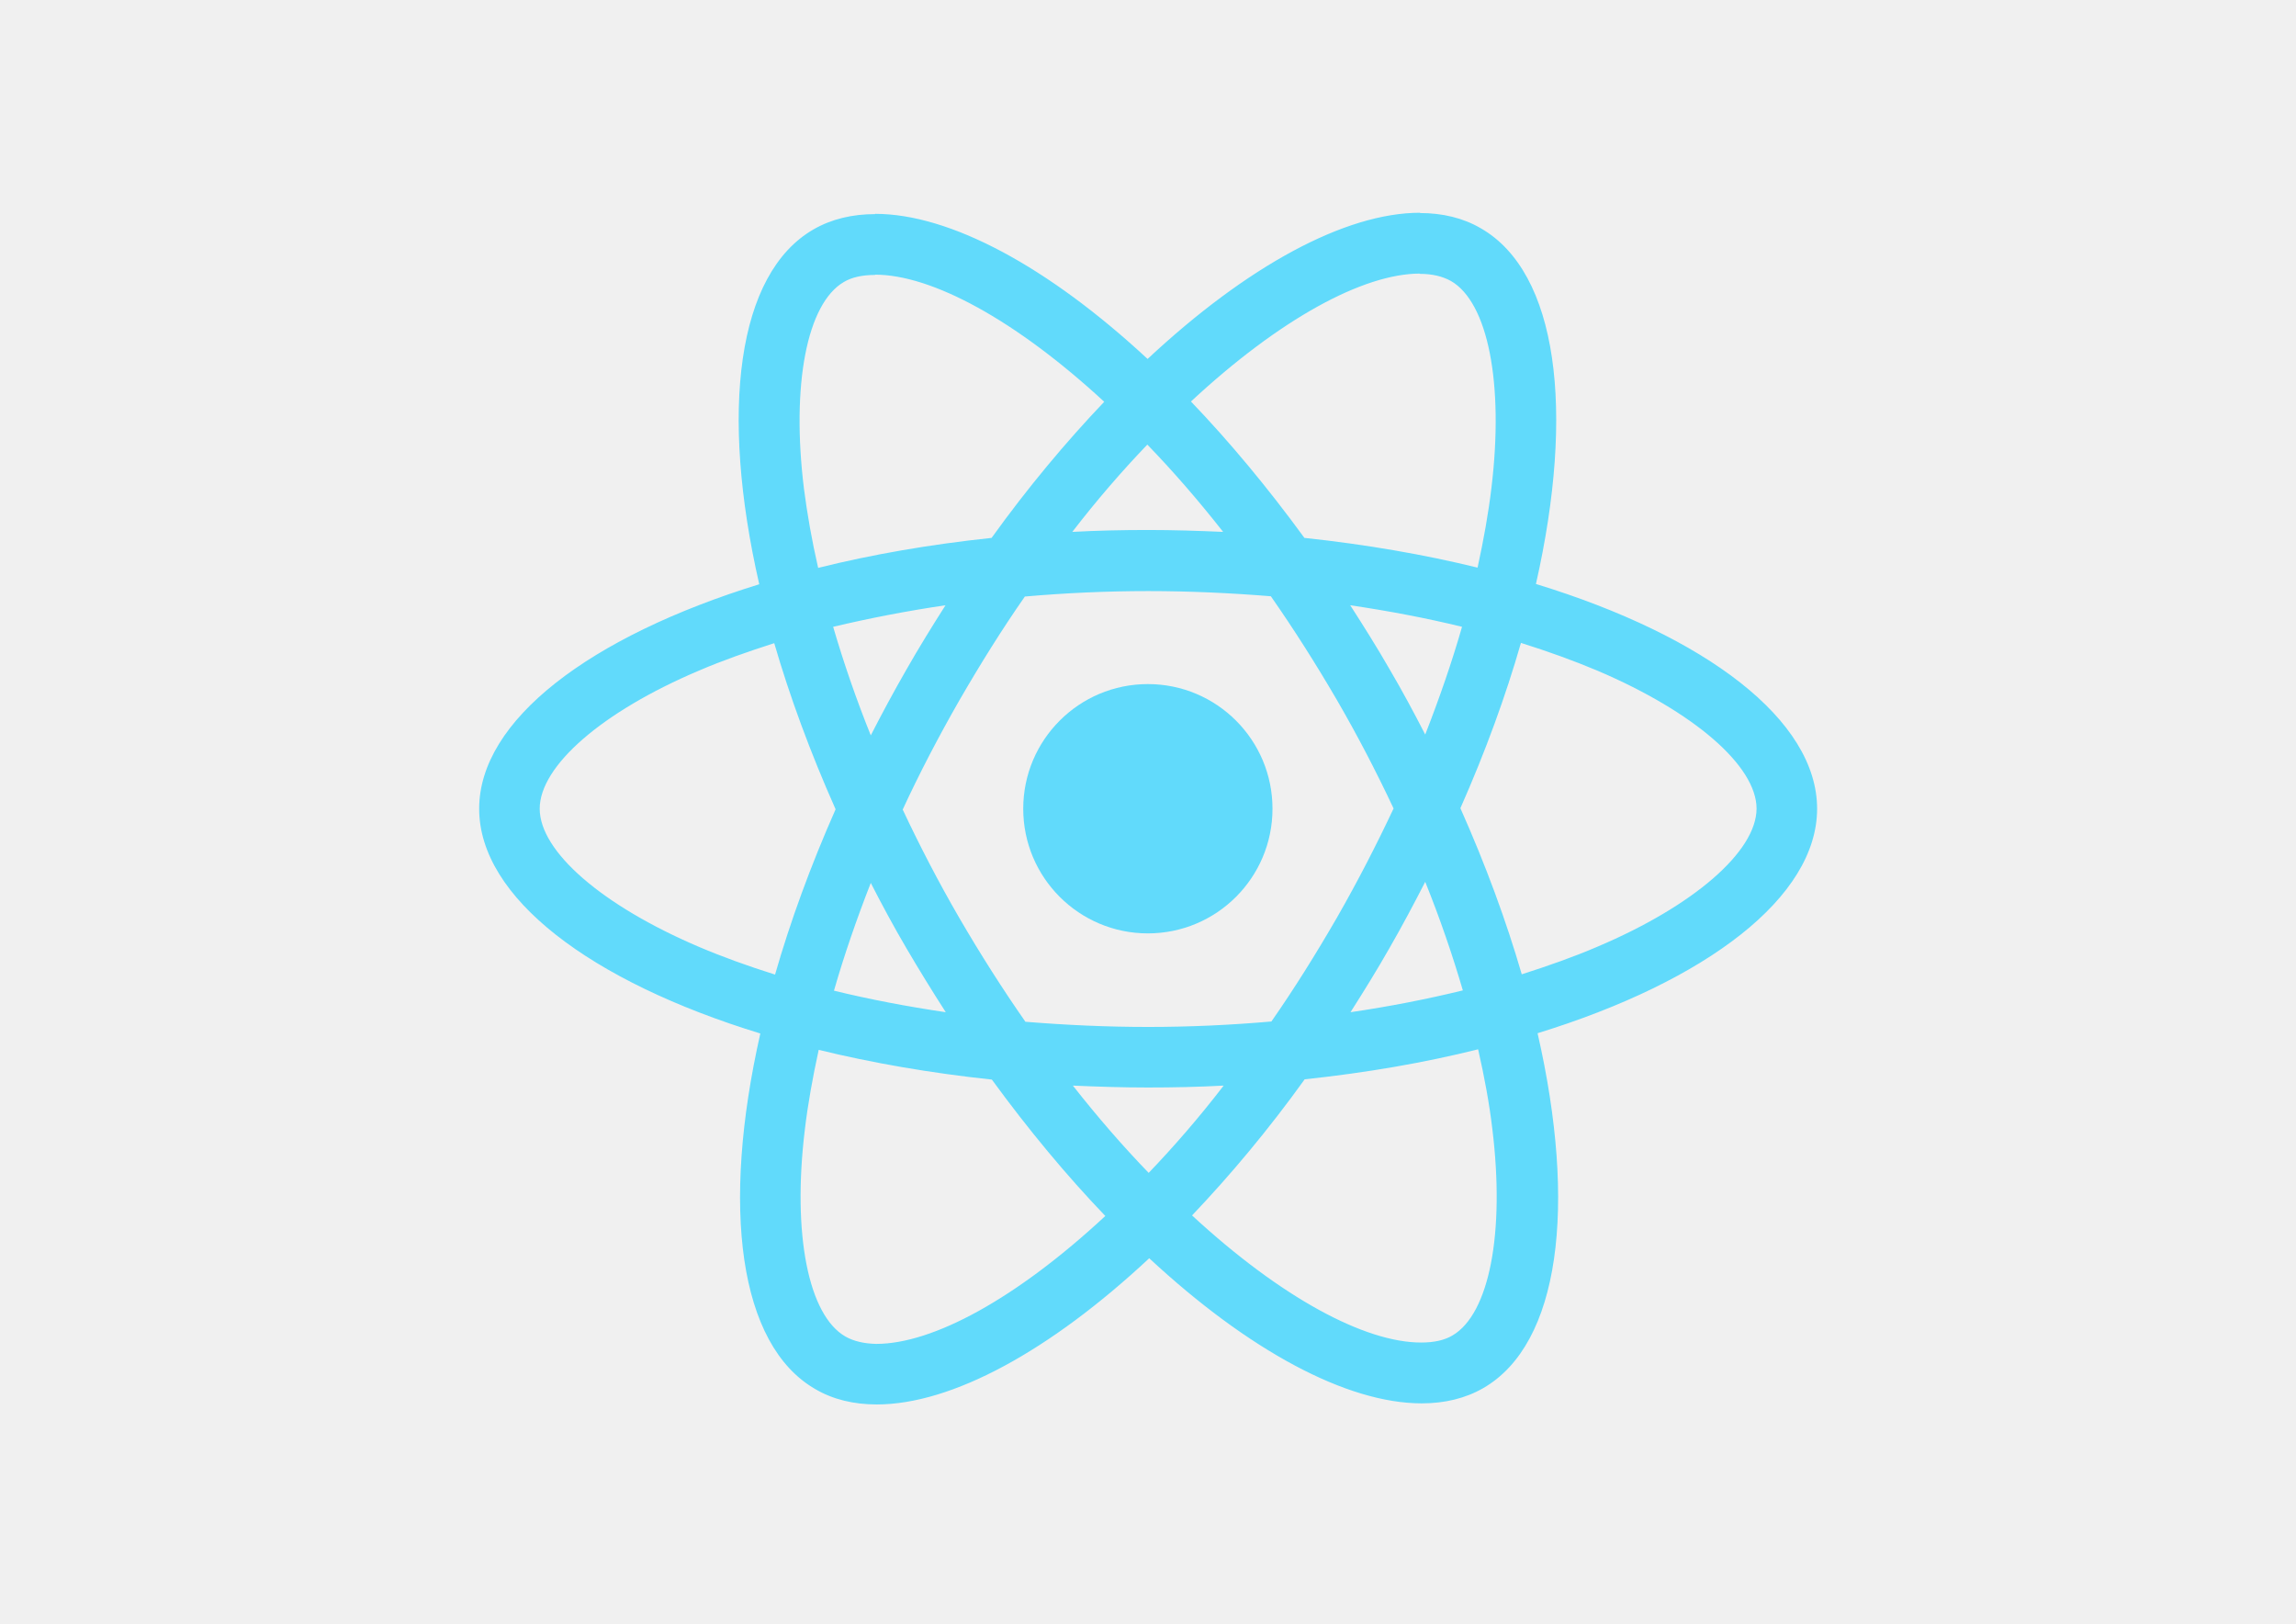
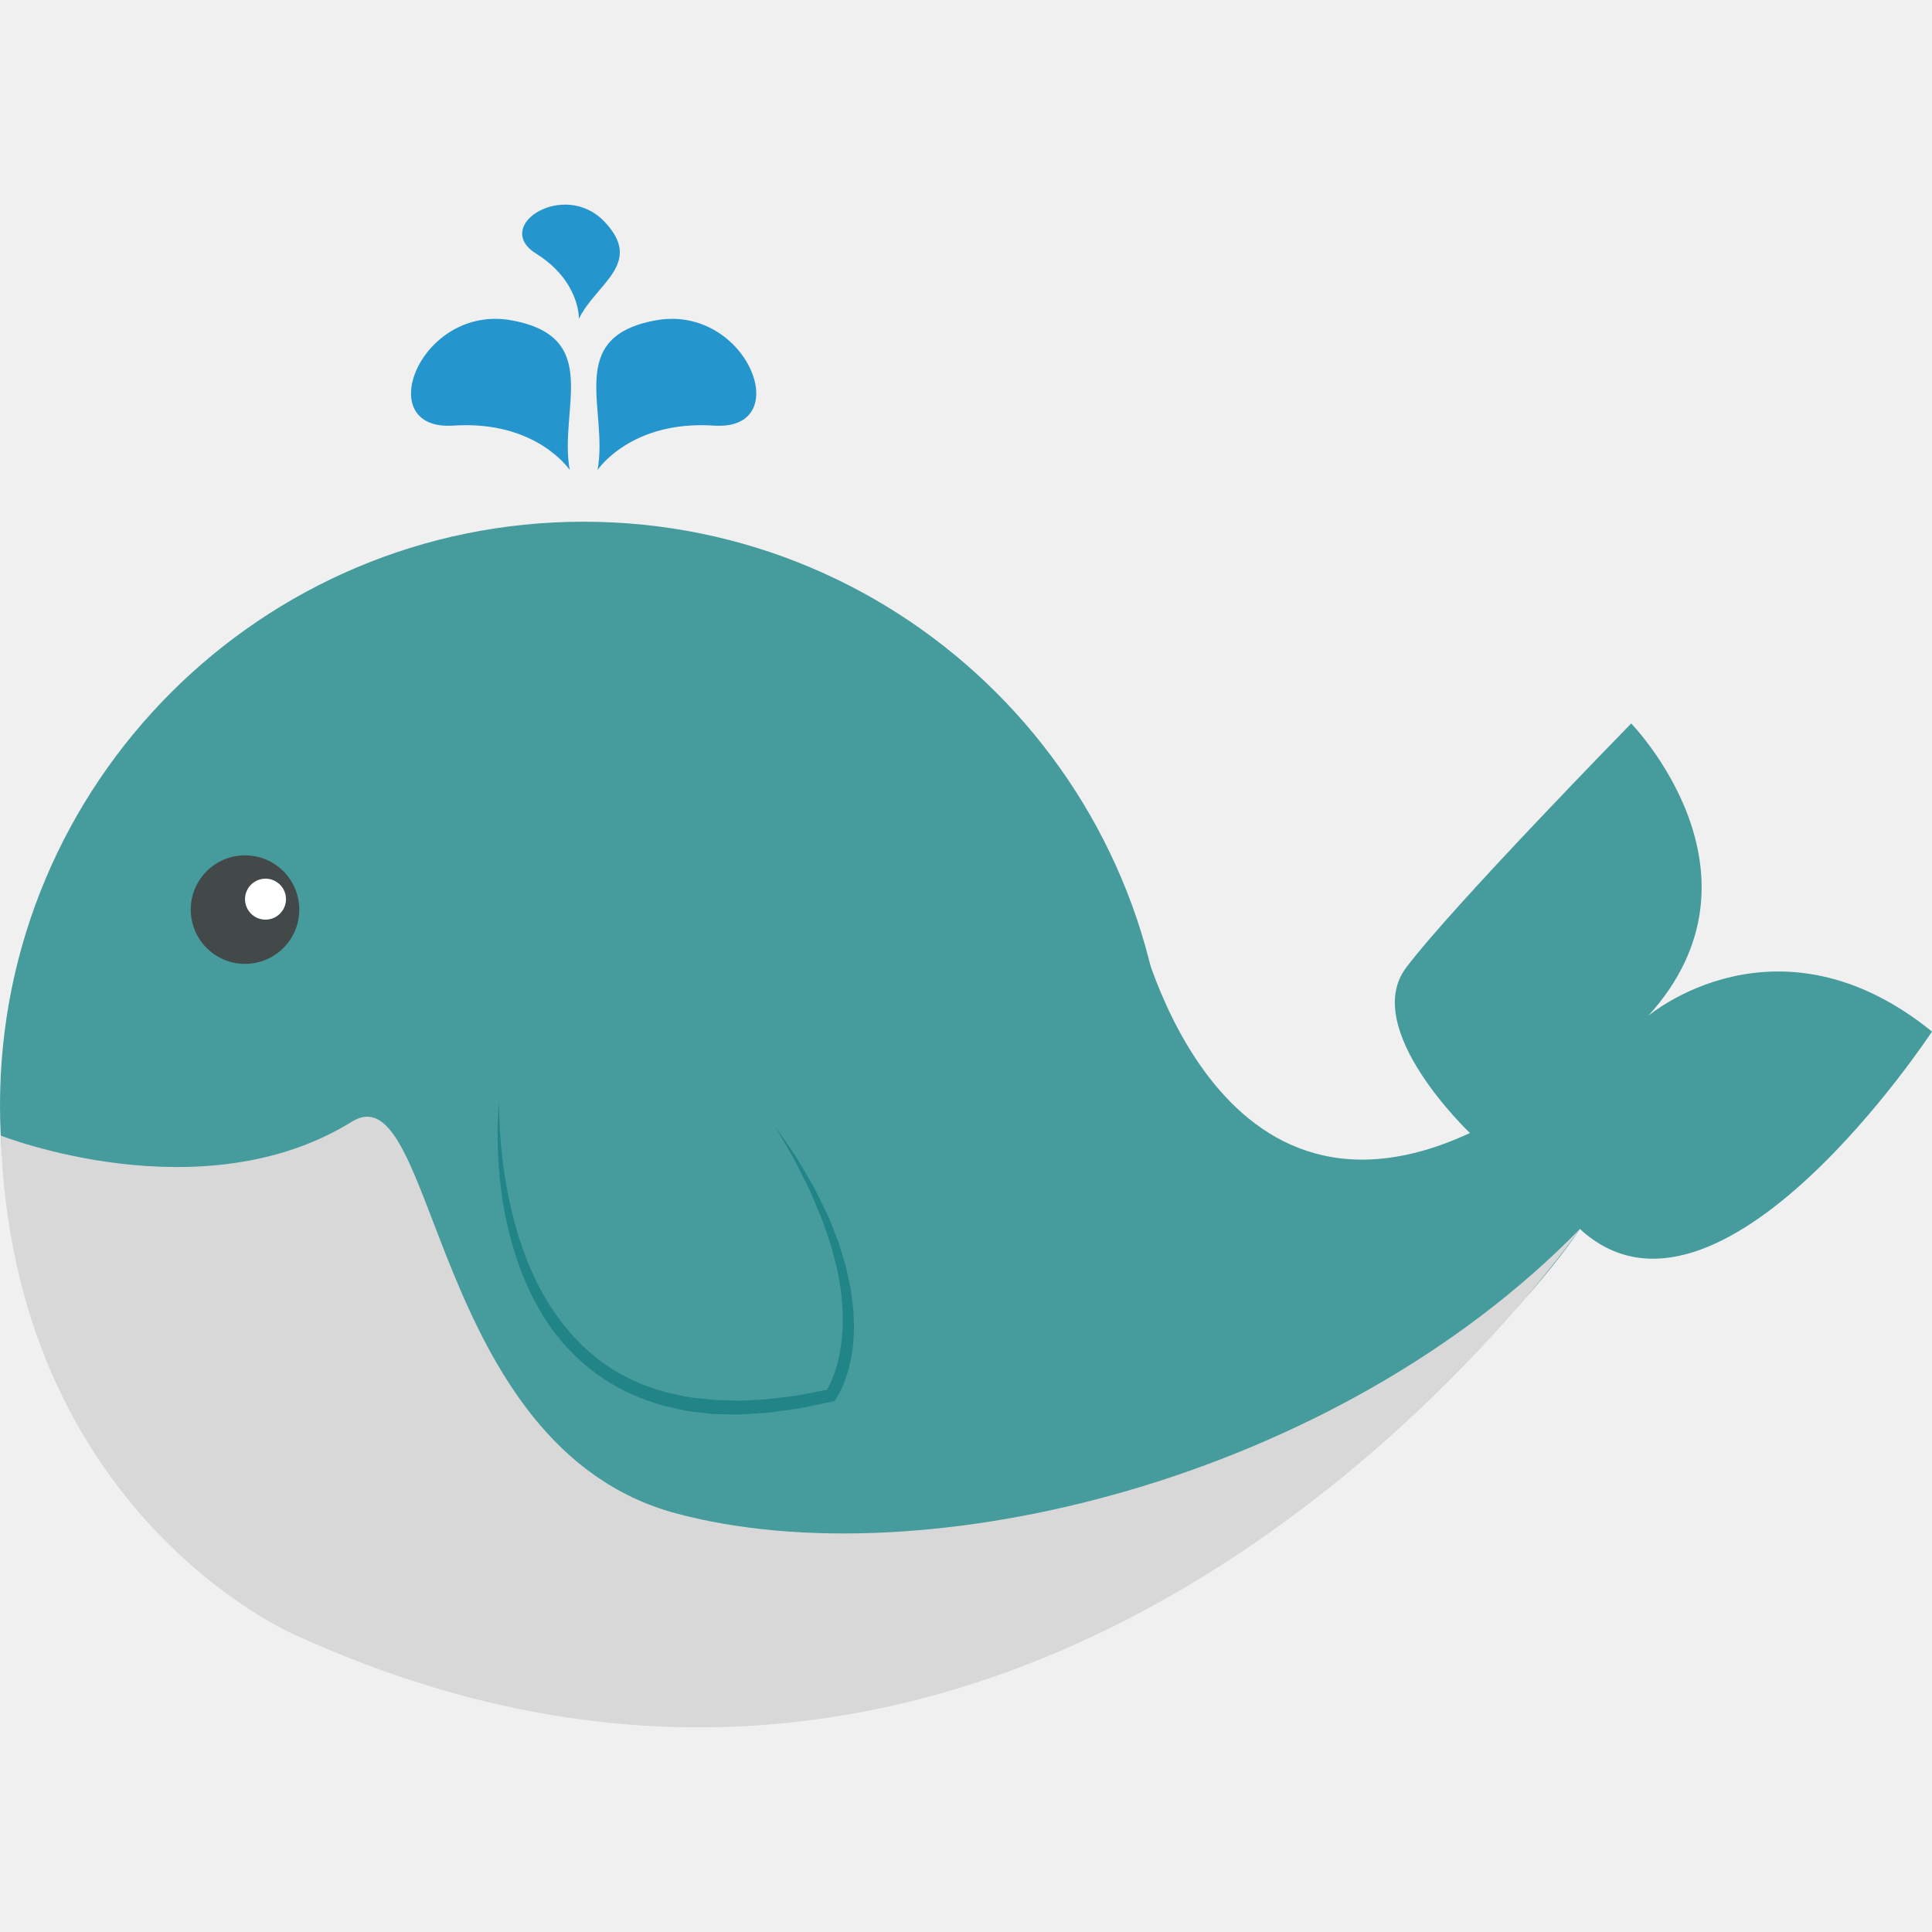
- <svg xmlns="http://www.w3.org/2000/svg" viewBox="0 0 841.9 595.3">
-   <g fill="#61DAFB">
-     <path d="M666.3 296.5c0-32.5-40.7-63.3-103.1-82.4 14.4-63.6 8-114.2-20.2-130.4-6.5-3.8-14.1-5.6-22.4-5.6v22.3c4.6 0 8.3.9 11.4 2.6 13.6 7.8 19.5 37.5 14.9 75.7-1.1 9.4-2.9 19.3-5.1 29.4-19.6-4.8-41-8.5-63.5-10.9-13.5-18.5-27.5-35.3-41.6-50 32.6-30.3 63.2-46.9 84-46.9V78c-27.5 0-63.5 19.6-99.9 53.6-36.4-33.8-72.4-53.2-99.9-53.2v22.3c20.7 0 51.4 16.5 84 46.6-14 14.7-28 31.4-41.3 49.9-22.6 2.4-44 6.1-63.6 11-2.3-10-4-19.7-5.2-29-4.7-38.2 1.1-67.9 14.6-75.8 3-1.8 6.9-2.6 11.5-2.6V78.5c-8.4 0-16 1.8-22.6 5.6-28.1 16.2-34.4 66.7-19.9 130.1-62.2 19.2-102.7 49.9-102.7 82.3 0 32.5 40.7 63.3 103.1 82.4-14.4 63.6-8 114.2 20.2 130.4 6.5 3.8 14.1 5.6 22.5 5.6 27.5 0 63.5-19.6 99.9-53.6 36.4 33.8 72.4 53.2 99.9 53.2 8.4 0 16-1.8 22.6-5.6 28.1-16.2 34.4-66.7 19.9-130.1 62-19.1 102.5-49.9 102.5-82.3zm-130.2-66.7c-3.7 12.9-8.3 26.2-13.5 39.5-4.1-8-8.4-16-13.1-24-4.6-8-9.5-15.8-14.4-23.4 14.2 2.1 27.9 4.7 41 7.9zm-45.8 106.5c-7.8 13.5-15.8 26.3-24.1 38.2-14.9 1.3-30 2-45.2 2-15.1 0-30.2-.7-45-1.9-8.3-11.9-16.4-24.6-24.2-38-7.6-13.1-14.5-26.4-20.8-39.8 6.2-13.4 13.2-26.8 20.7-39.9 7.8-13.5 15.8-26.3 24.1-38.2 14.9-1.3 30-2 45.2-2 15.1 0 30.2.7 45 1.9 8.3 11.9 16.4 24.6 24.2 38 7.6 13.1 14.5 26.4 20.8 39.8-6.3 13.4-13.2 26.8-20.7 39.9zm32.3-13c5.4 13.4 10 26.8 13.8 39.8-13.1 3.2-26.9 5.9-41.2 8 4.9-7.7 9.8-15.6 14.4-23.7 4.6-8 8.9-16.1 13-24.1zM421.2 430c-9.3-9.6-18.6-20.3-27.8-32 9 .4 18.2.7 27.5.7 9.4 0 18.7-.2 27.8-.7-9 11.7-18.3 22.4-27.5 32zm-74.4-58.9c-14.2-2.1-27.9-4.7-41-7.9 3.7-12.9 8.3-26.2 13.5-39.5 4.1 8 8.4 16 13.1 24 4.7 8 9.5 15.8 14.4 23.4zM420.7 163c9.3 9.6 18.6 20.3 27.8 32-9-.4-18.2-.7-27.5-.7-9.4 0-18.7.2-27.8.7 9-11.7 18.3-22.4 27.5-32zm-74 58.9c-4.9 7.7-9.8 15.6-14.4 23.7-4.6 8-8.9 16-13 24-5.4-13.4-10-26.8-13.8-39.8 13.1-3.1 26.9-5.8 41.2-7.9zm-90.5 125.2c-35.4-15.1-58.3-34.9-58.3-50.6 0-15.7 22.9-35.6 58.3-50.6 8.6-3.7 18-7 27.7-10.1 5.7 19.6 13.2 40 22.5 60.9-9.2 20.8-16.6 41.1-22.2 60.6-9.9-3.1-19.3-6.5-28-10.2zM310 490c-13.6-7.8-19.5-37.5-14.9-75.7 1.1-9.4 2.9-19.3 5.1-29.4 19.6 4.8 41 8.5 63.5 10.9 13.5 18.5 27.5 35.3 41.6 50-32.6 30.3-63.2 46.9-84 46.9-4.5-.1-8.3-1-11.3-2.7zm237.2-76.2c4.7 38.2-1.1 67.9-14.6 75.8-3 1.8-6.9 2.6-11.5 2.6-20.7 0-51.4-16.5-84-46.6 14-14.7 28-31.4 41.3-49.9 22.6-2.4 44-6.1 63.6-11 2.3 10.1 4.1 19.8 5.2 29.1zm38.5-66.7c-8.6 3.7-18 7-27.7 10.1-5.7-19.6-13.2-40-22.5-60.9 9.2-20.8 16.6-41.1 22.2-60.6 9.9 3.1 19.3 6.5 28.1 10.2 35.4 15.1 58.3 34.9 58.3 50.6-.1 15.7-23 35.6-58.4 50.6zM320.8 78.4z" />
-     <circle cx="420.9" cy="296.5" r="45.7" />
-     <path d="M520.5 78.1z" />
+ <svg xmlns="http://www.w3.org/2000/svg" version="1.1" id="Capa_1" x="0px" y="0px" viewBox="0 0 136.454 136.454" style="enable-background:new 0 0 136.454 136.454;" xml:space="preserve">
+   <g>
+     <g>
+       <path style="fill:#469B9D;" d="M80.278,64.891c0,0,4.976,23.738,23.541,15.133c0,0-7.758-7.357-4.508-11.678    c3.248-4.324,15.898-17.247,15.898-17.247s10.338,10.586,1.207,20.647c0,0,9.104-7.737,20.037,1.111    c0,0-15.064,22.968-24.867,13.943c0,0-17.727,27.917-60.322,31.251" />
+       <g>
+         <path style="fill:#2595CE;" d="M40.238,33.192c0,0-2.348-3.523-8.218-3.132c-5.87,0.392-2.348-8.608,4.109-7.435     C42.587,23.799,39.456,28.886,40.238,33.192z" />
+         <path style="fill:#2595CE;" d="M40.887,22.52c0,0,0.1-2.652-3.025-4.609c-3.126-1.957,1.97-5.235,4.817-2.268     C45.528,18.611,42.069,20.045,40.887,22.52z" />
+         <path style="fill:#2595CE;" d="M42.206,33.192c0,0,2.348-3.523,8.217-3.132c5.871,0.392,2.35-8.608-4.108-7.435     C39.858,23.799,42.988,28.886,42.206,33.192z" />
+       </g>
+       <circle style="fill:#469B9D;" cx="41.221" cy="78.069" r="41.221" />
+       <path style="fill:#D8D8D8;" d="M0.055,80.204c0,0,14.175,5.596,24.787-0.976c6.019-3.727,5.459,22.983,22.921,27.663    c17.461,4.679,46.444-2.306,63.824-20.091c0,0-36.719,53.404-90.785,28.655C20.802,115.456,0.895,106.95,0.055,80.204z" />
+     </g>
+     <path style="fill:#218588;" d="M35.253,77.822c-0.009,3.154,0.427,6.3,1.31,9.293c0.227,0.746,0.486,1.48,0.78,2.2   c0.299,0.717,0.64,1.413,1.011,2.091l0.6,0.989l0.669,0.939l0.727,0.891c0.251,0.288,0.531,0.55,0.795,0.827   c0.558,0.52,1.14,1.017,1.781,1.43c0.306,0.229,0.639,0.415,0.976,0.593c0.333,0.186,0.664,0.375,1.022,0.509   c0.691,0.325,1.424,0.545,2.157,0.762c0.748,0.154,1.489,0.361,2.259,0.412l1.146,0.12l1.155,0.035   c0.771,0.056,1.545-0.053,2.318-0.07c0.771-0.063,1.541-0.185,2.313-0.273l2.294-0.445l-0.257,0.169   c0.193-0.274,0.372-0.67,0.524-1.029c0.14-0.377,0.269-0.761,0.358-1.158c0.117-0.39,0.147-0.803,0.227-1.203   c0.032-0.409,0.087-0.817,0.1-1.229c-0.005-0.412,0.016-0.826-0.01-1.24l-0.107-1.241l-0.213-1.233   c-0.058-0.414-0.198-0.813-0.292-1.22c-0.107-0.405-0.201-0.814-0.353-1.208l-0.412-1.191c-0.135-0.399-0.317-0.78-0.475-1.172   c-0.165-0.388-0.319-0.782-0.495-1.166c-0.384-0.752-0.749-1.518-1.151-2.264l-1.273-2.207l1.443,2.106   c0.449,0.723,0.864,1.469,1.299,2.205c0.201,0.376,0.382,0.765,0.573,1.146c0.182,0.388,0.397,0.761,0.55,1.162l0.468,1.199   c0.169,0.396,0.282,0.812,0.407,1.224c0.113,0.415,0.271,0.819,0.348,1.245l0.268,1.27l0.161,1.293   c0.044,0.433,0.039,0.87,0.061,1.307c0.003,0.437-0.037,0.875-0.059,1.313c-0.078,0.434-0.106,0.875-0.228,1.304   c-0.092,0.433-0.228,0.857-0.379,1.277c-0.177,0.423-0.333,0.814-0.623,1.242l-0.091,0.135l-0.166,0.034l-2.346,0.485   c-0.794,0.103-1.585,0.236-2.383,0.313c-0.803,0.029-1.601,0.148-2.409,0.103l-1.21-0.023c-0.402-0.026-0.804-0.088-1.206-0.132   c-0.807-0.064-1.596-0.291-2.385-0.466c-0.778-0.239-1.554-0.485-2.29-0.841c-0.38-0.148-0.732-0.354-1.087-0.558   c-0.358-0.195-0.711-0.398-1.036-0.647c-0.68-0.451-1.296-0.989-1.883-1.551c-0.277-0.297-0.57-0.58-0.833-0.889l-0.756-0.954   l-0.666-1.014l-0.588-1.058c-0.36-0.721-0.687-1.454-0.967-2.205c-0.274-0.753-0.513-1.517-0.715-2.288   c-0.196-0.774-0.364-1.553-0.493-2.338c-0.115-0.787-0.214-1.575-0.271-2.366C35.125,80.985,35.097,79.396,35.253,77.822z" />
+     <g>
+       <circle style="fill-rule:evenodd;clip-rule:evenodd;fill:#434849;" cx="17.305" cy="64.244" r="3.832" />
+       <circle style="fill-rule:evenodd;clip-rule:evenodd;fill:#FFFFFF;" cx="18.752" cy="63.506" r="1.447" />
+     </g>
  </g>
+   <g>
+ </g>
+   <g>
+ </g>
+   <g>
+ </g>
+   <g>
+ </g>
+   <g>
+ </g>
+   <g>
+ </g>
+   <g>
+ </g>
+   <g>
+ </g>
+   <g>
+ </g>
+   <g>
+ </g>
+   <g>
+ </g>
+   <g>
+ </g>
+   <g>
+ </g>
+   <g>
+ </g>
+   <g>
+ </g>
</svg>
